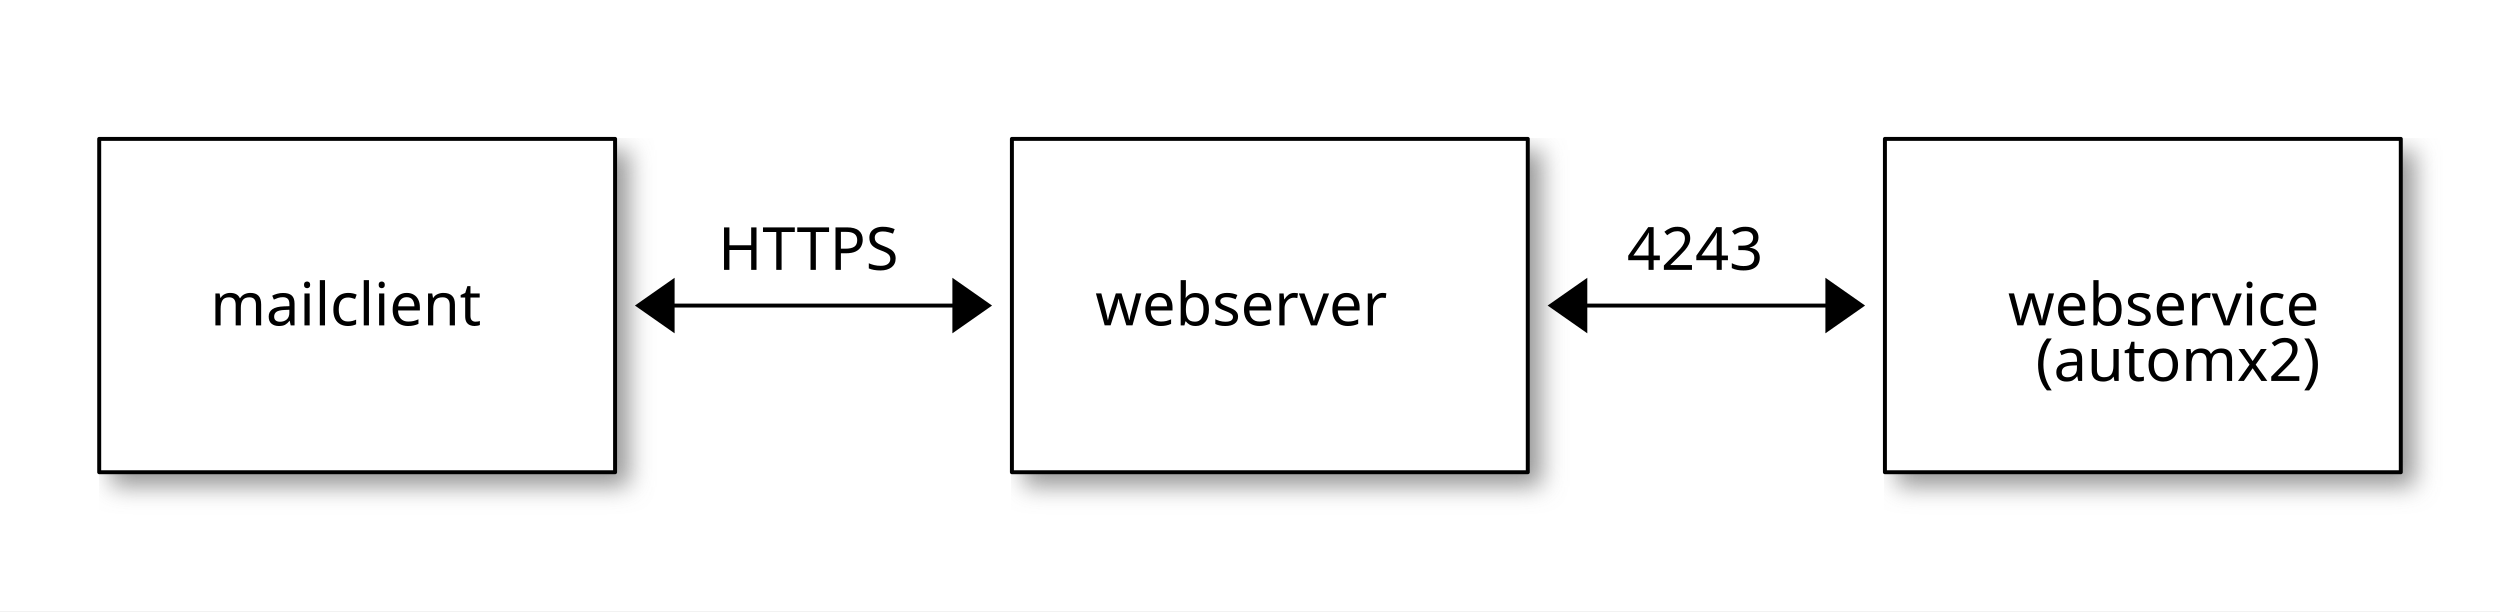
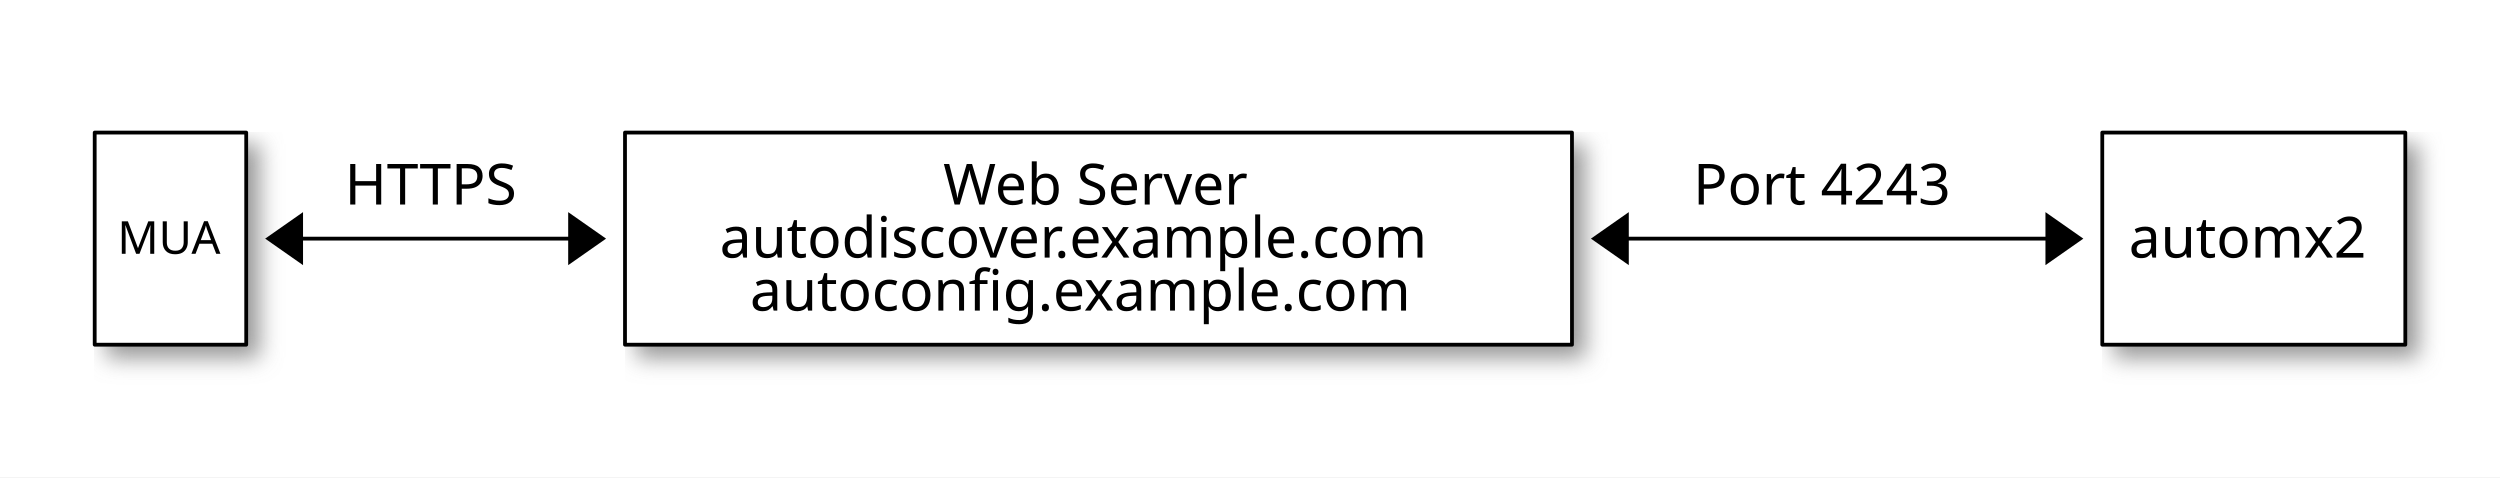
- <svg xmlns="http://www.w3.org/2000/svg" width="630" height="154" version="1.0" shape-rendering="geometricPrecision" preserveAspectRatio="xMidYMid meet" viewBox="0 0 630 154">
+ <svg xmlns="http://www.w3.org/2000/svg" height="126" preserveAspectRatio="xMidYMid meet" shape-rendering="geometricPrecision" version="1.0" viewBox="0 0 660 126" width="660">
  <defs>
-     <style type="text/css">
-       @font-face { font-family: sans-serif; }
-     </style>
-     <filter id="shadowBlur" x="0" y="0" width="200%" height="200%">
-       <feOffset in="SourceGraphic" dx="3" dy="3" result="offOut" />
+     <style type="text/css">@font-face {
+   font-family: sans-serif;
+ }</style>
+     <filter height="200%" id="shadowBlur" width="200%" x="0" y="0">
+       <feOffset dx="3" dy="3" in="SourceGraphic" result="offOut" />
      <feGaussianBlur in="offOut" stdDeviation="3" />
    </filter>
  </defs>
-   <g stroke-width="1" stroke-linecap="square" stroke-linejoin="round">
-     <rect x="0" y="0" width="630" height="154" style="fill: #ffffff" />
-     <path stroke="#969696" fill="#969696" filter="url(#shadowBlur)" d="M385.0 35.0 L385.0 119.0 L255.0 119.0 L255.0 35.0 z" />
-     <path stroke="#969696" fill="#969696" filter="url(#shadowBlur)" d="M605.0 35.0 L605.0 119.0 L475.0 119.0 L475.0 35.0 z" />
-     <path stroke="#969696" fill="#969696" filter="url(#shadowBlur)" d="M25.0 35.0 L25.0 119.0 L155.0 119.0 L155.0 35.0 z" />
-     <path stroke="#000000" stroke-width="1.0" stroke-linecap="round" stroke-linejoin="round" fill="white" d="M385.0 35.0 L385.0 119.0 L255.0 119.0 L255.0 35.0 z" />
-     <path stroke="#000000" stroke-width="1.0" stroke-linecap="round" stroke-linejoin="round" fill="white" d="M605.0 35.0 L605.0 119.0 L475.0 119.0 L475.0 35.0 z" />
-     <path stroke="#000000" stroke-width="1.0" stroke-linecap="round" stroke-linejoin="round" fill="white" d="M25.0 35.0 L25.0 119.0 L155.0 119.0 L155.0 35.0 z" />
-     <path stroke="none" stroke-width="1.0" stroke-linecap="round" stroke-linejoin="round" fill="#000000" d="M170.0 70.0 L160.0 77.0 L170.0 84.0 z" />
-     <path stroke="none" stroke-width="1.0" stroke-linecap="round" stroke-linejoin="round" fill="#000000" d="M240.0 70.0 L250.0 77.0 L240.0 84.0 z" />
-     <path stroke="none" stroke-width="1.0" stroke-linecap="round" stroke-linejoin="round" fill="#000000" d="M400.0 70.0 L390.0 77.0 L400.0 84.0 z" />
-     <path stroke="none" stroke-width="1.0" stroke-linecap="round" stroke-linejoin="round" fill="#000000" d="M460.0 70.0 L470.0 77.0 L460.0 84.0 z" />
-     <path stroke="#000000" stroke-width="1.0" stroke-linecap="round" stroke-linejoin="round" fill="none" d="M465.0 77.0 L395.0 77.0 " />
-     <path stroke="#000000" stroke-width="1.0" stroke-linecap="round" stroke-linejoin="round" fill="none" d="M165.0 77.0 L245.0 77.0 " />
-     <text x="53" y="82" font-family="sans-serif" font-size="15" stroke="none" fill="#000000">
-       mailclient
-     </text>
-     <text x="276" y="82" font-family="sans-serif" font-size="15" stroke="none" fill="#000000">
-       webserver
-     </text>
-     <text x="506" y="82" font-family="sans-serif" font-size="15" stroke="none" fill="#000000">
-       webservice
-     </text>
-     <text x="513" y="96" font-family="sans-serif" font-size="15" stroke="none" fill="#000000">
-       (automx2)
-     </text>
-     <text x="181" y="68" font-family="sans-serif" font-size="15" stroke="none" fill="#000000">
-       HTTPS
-     </text>
-     <text x="410" y="68" font-family="sans-serif" font-size="15" stroke="none" fill="#000000">
-       4243
-     </text>
+   <g stroke-linecap="square" stroke-linejoin="round" stroke-width="1">
+     <rect height="126" style="fill: #ffffff" width="660" x="0" y="0" />
+     <path d="M415.0 35.0 L415.0 91.0 L165.0 91.0 L165.0 35.0 z" fill="#969696" filter="url(#shadowBlur)" stroke="#969696" />
+     <path d="M635.0 35.0 L635.0 91.0 L555.0 91.0 L555.0 35.0 z" fill="#969696" filter="url(#shadowBlur)" stroke="#969696" />
+     <path d="M25.0 35.0 L25.0 91.0 L65.0 91.0 L65.0 35.0 z" fill="#969696" filter="url(#shadowBlur)" stroke="#969696" />
+     <path d="M415.0 35.0 L415.0 91.0 L165.0 91.0 L165.0 35.0 z" fill="white" stroke="#000000" stroke-linecap="round" stroke-linejoin="round" stroke-width="1.0" />
+     <path d="M635.0 35.0 L635.0 91.0 L555.0 91.0 L555.0 35.0 z" fill="white" stroke="#000000" stroke-linecap="round" stroke-linejoin="round" stroke-width="1.0" />
+     <path d="M25.0 35.0 L25.0 91.0 L65.0 91.0 L65.0 35.0 z" fill="white" stroke="#000000" stroke-linecap="round" stroke-linejoin="round" stroke-width="1.0" />
+     <path d="M80.0 56.0 L70.0 63.0 L80.0 70.0 z" fill="#000000" stroke="none" stroke-linecap="round" stroke-linejoin="round" stroke-width="1.0" />
+     <path d="M150.0 56.0 L160.0 63.0 L150.0 70.0 z" fill="#000000" stroke="none" stroke-linecap="round" stroke-linejoin="round" stroke-width="1.0" />
+     <path d="M430.0 56.0 L420.0 63.0 L430.0 70.0 z" fill="#000000" stroke="none" stroke-linecap="round" stroke-linejoin="round" stroke-width="1.0" />
+     <path d="M540.0 56.0 L550.0 63.0 L540.0 70.0 z" fill="#000000" stroke="none" stroke-linecap="round" stroke-linejoin="round" stroke-width="1.0" />
+     <path d="M425.0 63.0 L545.0 63.0 " fill="none" stroke="#000000" stroke-linecap="round" stroke-linejoin="round" stroke-width="1.0" />
+     <path d="M155.0 63.0 L75.0 63.0 " fill="none" stroke="#000000" stroke-linecap="round" stroke-linejoin="round" stroke-width="1.0" />
+     <text fill="#000000" font-family="sans-serif" font-size="12" stroke="none" x="31" y="67">MUA</text>
+     <text fill="#000000" font-family="sans-serif" font-size="15" stroke="none" x="249" y="54">Web Server</text>
+     <text fill="#000000" font-family="sans-serif" font-size="15" stroke="none" x="190" y="68">autodiscover.example.com</text>
+     <text fill="#000000" font-family="sans-serif" font-size="15" stroke="none" x="198" y="82">autoconfig.example.com</text>
+     <text fill="#000000" font-family="sans-serif" font-size="15" stroke="none" x="562" y="68">automx2</text>
+     <text fill="#000000" font-family="sans-serif" font-size="15" stroke="none" x="447" y="54">Port 4243</text>
+     <text fill="#000000" font-family="sans-serif" font-size="15" stroke="none" x="91" y="54">HTTPS</text>
  </g>
</svg>
